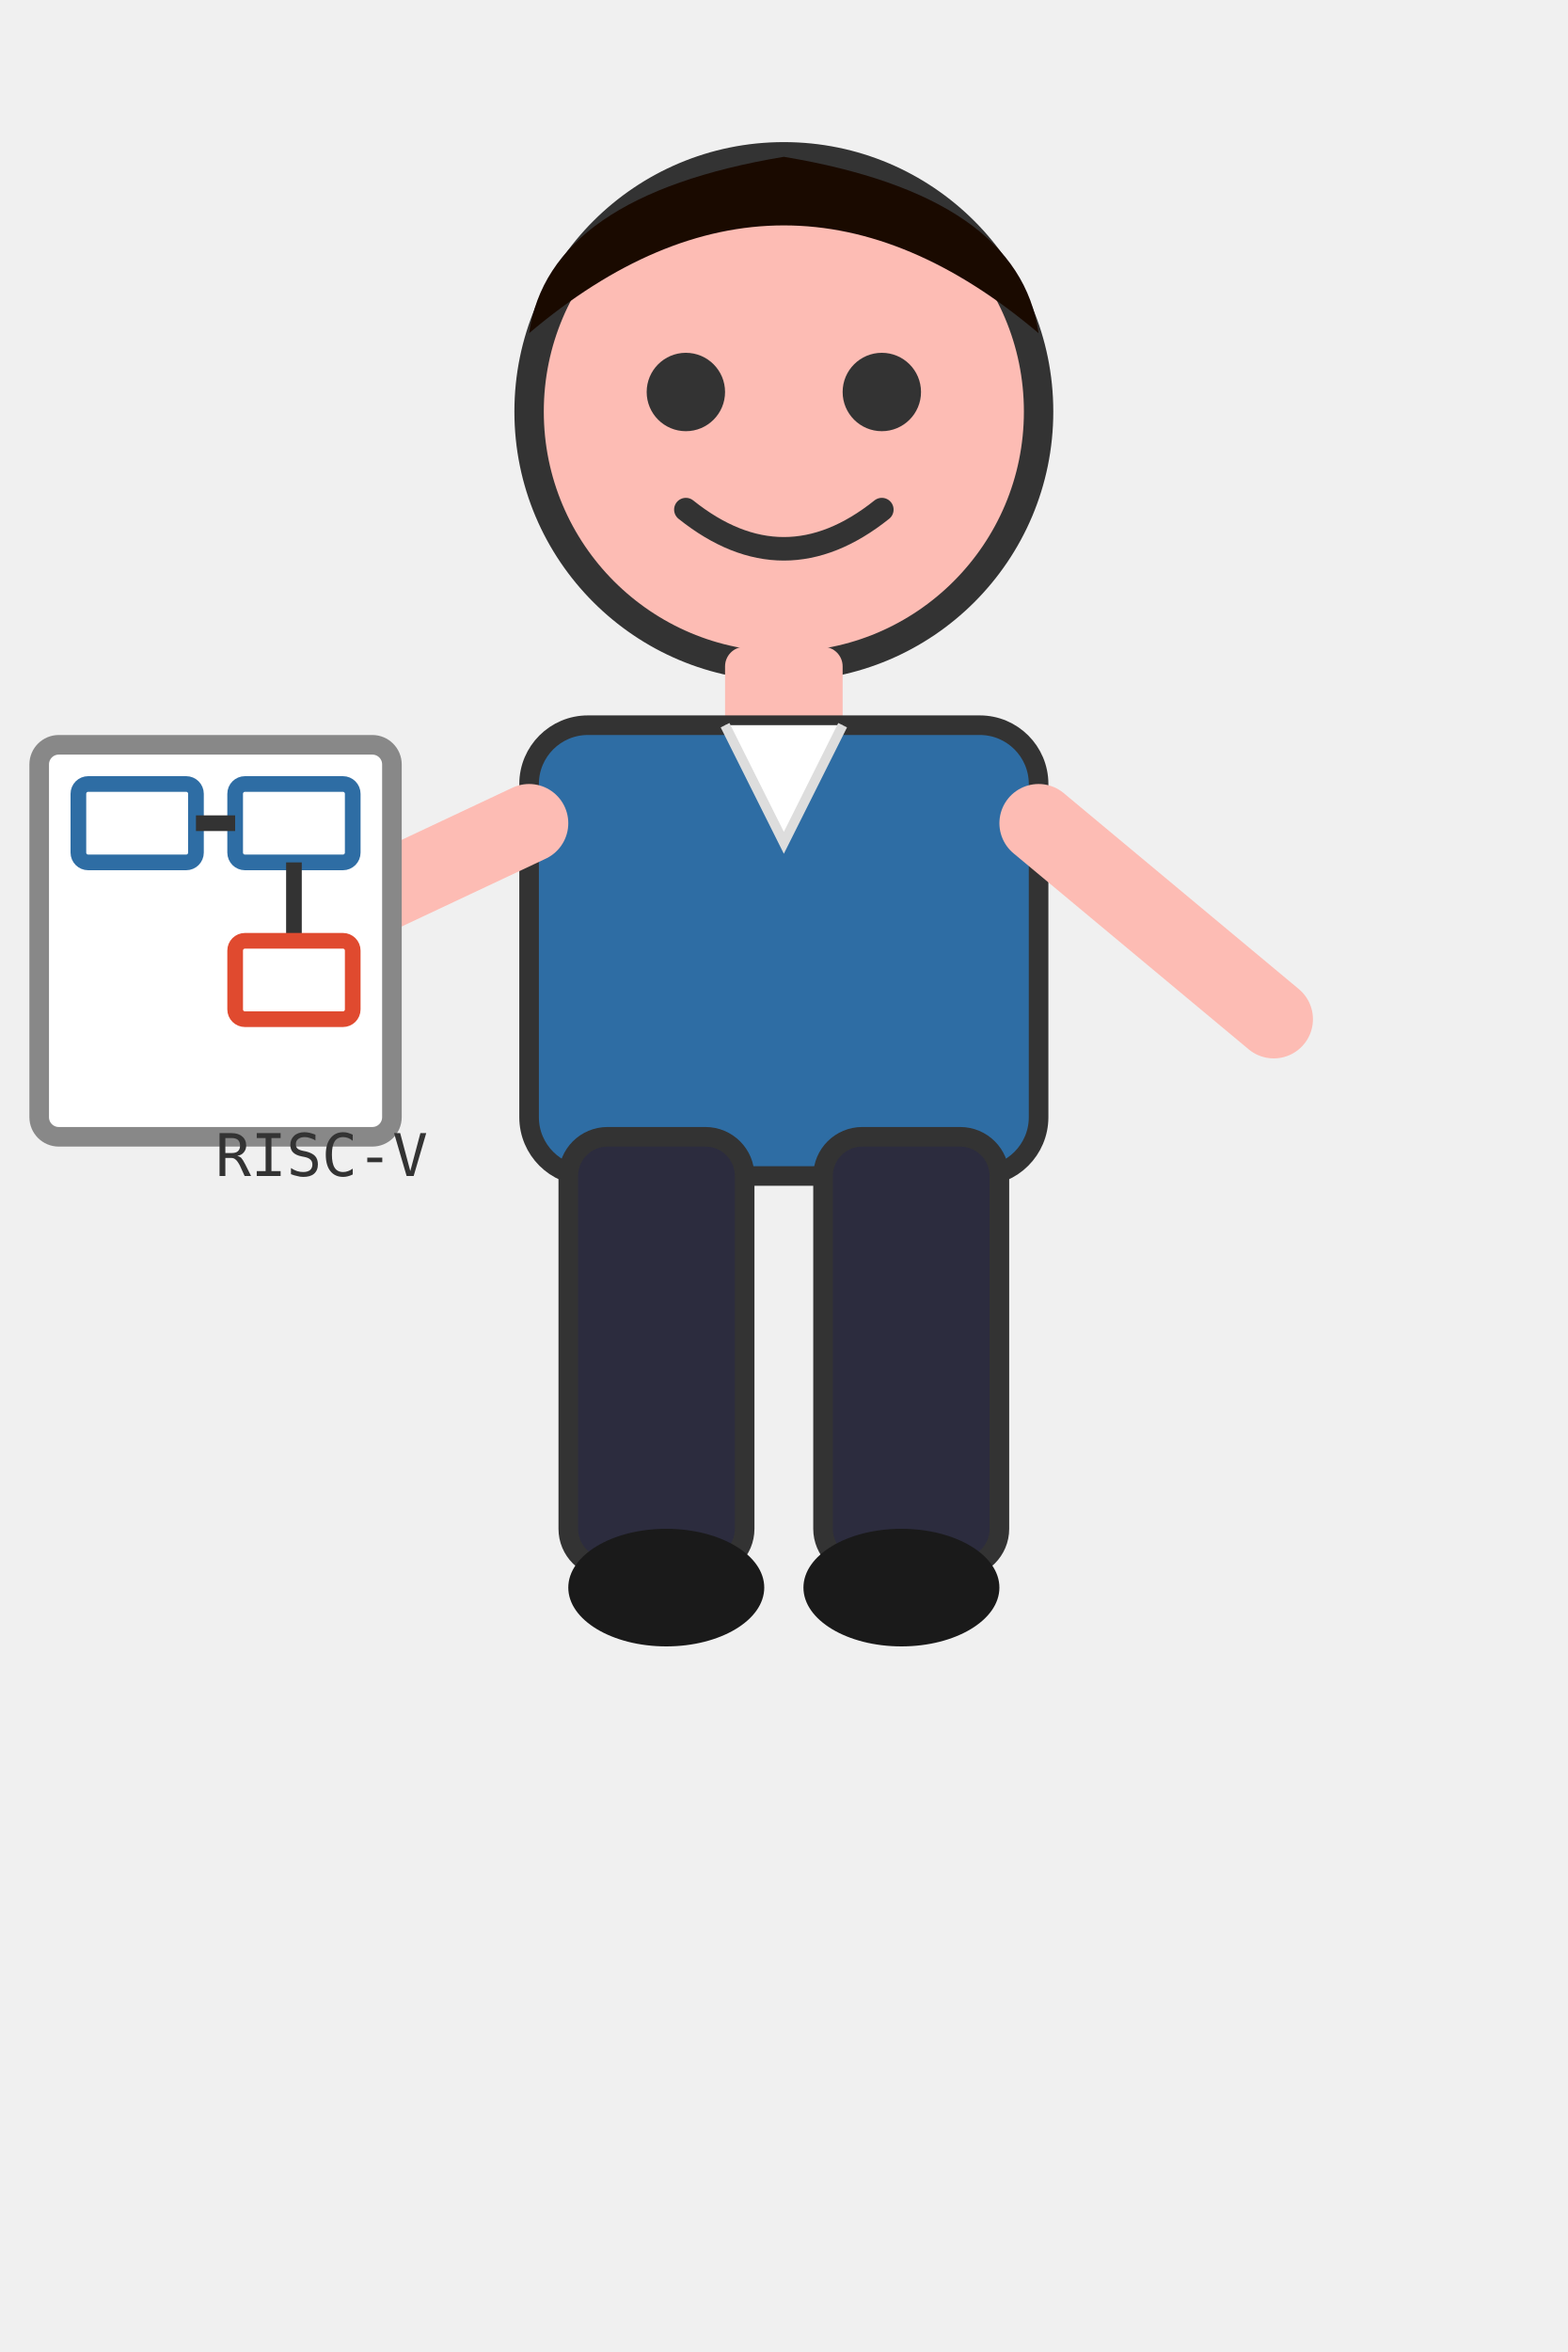
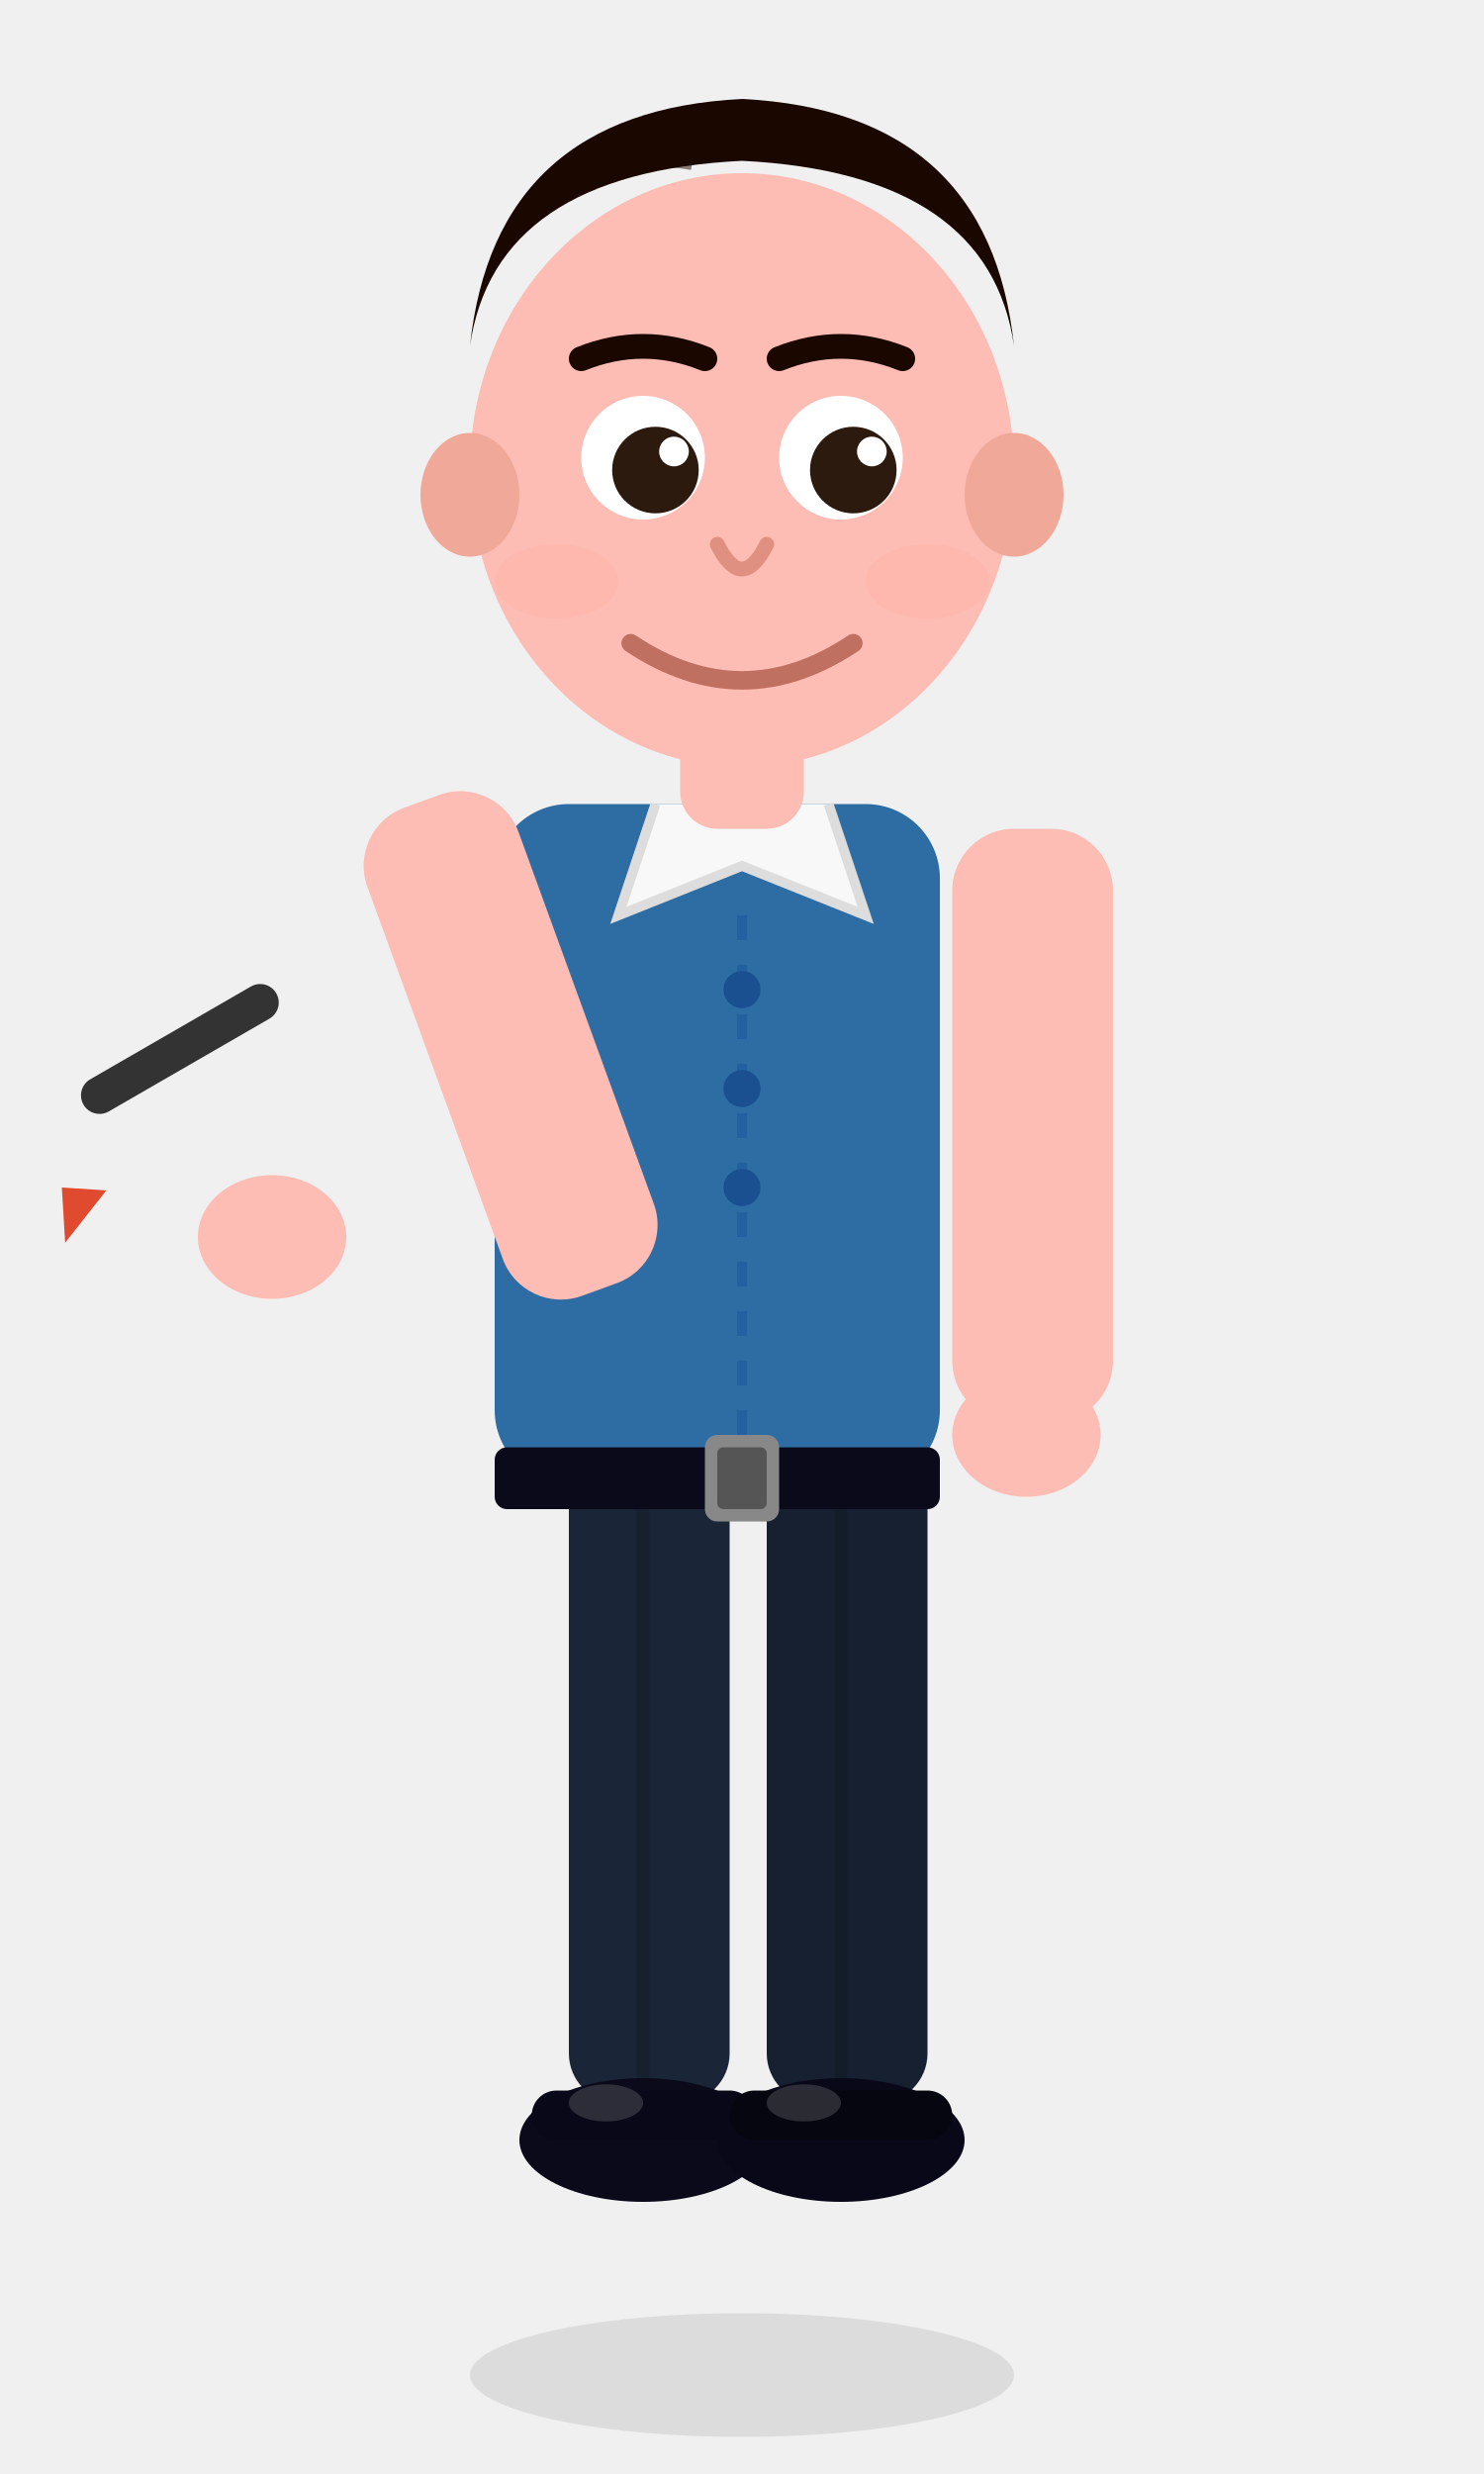
- <svg xmlns="http://www.w3.org/2000/svg" viewBox="0 0 80 120" width="80" height="120">
-   <circle cx="40" cy="21" r="13" fill="#FDBCB4" stroke="#333" stroke-width="1.5" />
-   <path d="M27 17 Q40 6 53 17 Q52 10 40 8 Q28 10 27 17Z" fill="#1A0A00" />
-   <circle cx="35" cy="20" r="2" fill="#333" />
-   <circle cx="45" cy="20" r="2" fill="#333" />
-   <path d="M35 26 Q40 30 45 26" stroke="#333" stroke-width="1.2" fill="none" stroke-linecap="round" />
-   <rect x="37" y="33" width="6" height="5" rx="1" fill="#FDBCB4" />
-   <rect x="27" y="37" width="26" height="23" rx="3" fill="#2E6DA4" stroke="#333" stroke-width="1" />
-   <path d="M37 37 L40 43 L43 37" fill="white" stroke="#ddd" stroke-width="0.5" />
-   <rect x="29" y="58" width="9" height="22" rx="2" fill="#2C2C3E" stroke="#333" stroke-width="1" />
-   <rect x="42" y="58" width="9" height="22" rx="2" fill="#2C2C3E" stroke="#333" stroke-width="1" />
-   <ellipse cx="34" cy="81" rx="5" ry="3" fill="#1A1A1A" />
-   <ellipse cx="46" cy="81" rx="5" ry="3" fill="#1A1A1A" />
-   <line x1="27" y1="42" x2="10" y2="50" stroke="#FDBCB4" stroke-width="4" stroke-linecap="round" />
-   <line x1="53" y1="42" x2="65" y2="52" stroke="#FDBCB4" stroke-width="4" stroke-linecap="round" />
-   <rect x="2" y="38" width="18" height="20" rx="1" fill="white" stroke="#888" stroke-width="1" />
-   <rect x="4" y="40" width="6" height="4" rx="0.5" fill="none" stroke="#2E6DA4" stroke-width="0.8" />
-   <rect x="12" y="40" width="6" height="4" rx="0.5" fill="none" stroke="#2E6DA4" stroke-width="0.8" />
-   <line x1="10" y1="42" x2="12" y2="42" stroke="#333" stroke-width="0.8" />
-   <line x1="15" y1="44" x2="15" y2="48" stroke="#333" stroke-width="0.8" />
-   <rect x="12" y="48" width="6" height="4" rx="0.5" fill="none" stroke="#E04A2F" stroke-width="0.8" />
-   <text x="11" y="60" font-size="3" fill="#333" font-family="monospace">RISC-V</text>
+ <svg xmlns="http://www.w3.org/2000/svg" viewBox="0 0 120 200" width="90" height="150">
+   <ellipse cx="60" cy="192" rx="22" ry="5" fill="#00000015" />
+   <rect x="46" y="118" width="13" height="52" rx="4" fill="#1A2538" />
+   <rect x="62" y="118" width="13" height="52" rx="4" fill="#162030" />
+   <line x1="52" y1="118" x2="52" y2="170" stroke="#0F1820" stroke-width="1" opacity="0.4" />
+   <line x1="68" y1="118" x2="68" y2="170" stroke="#0F1820" stroke-width="1" opacity="0.4" />
+   <ellipse cx="52" cy="173" rx="10" ry="5" fill="#0A0A1A" />
+   <ellipse cx="68" cy="173" rx="10" ry="5" fill="#080818" />
+   <rect x="43" y="169" width="18" height="4" rx="2" fill="#080818" />
+   <rect x="59" y="169" width="18" height="4" rx="2" fill="#060610" />
+   <ellipse cx="49" cy="170" rx="3" ry="1.5" fill="white" opacity="0.15" />
+   <ellipse cx="65" cy="170" rx="3" ry="1.5" fill="white" opacity="0.15" />
+   <rect x="40" y="65" width="36" height="55" rx="6" fill="#2E6DA4" />
+   <path d="M53 65 L50 74 L60 70 L70 74 L67 65" fill="#F8F8F8" stroke="#DDD" stroke-width="0.8" />
+   <line x1="60" y1="74" x2="60" y2="118" stroke="#2260A0" stroke-width="0.8" stroke-dasharray="2,2" />
+   <circle cx="60" cy="80" r="1.5" fill="#1A5090" />
+   <circle cx="60" cy="88" r="1.5" fill="#1A5090" />
+   <circle cx="60" cy="96" r="1.5" fill="#1A5090" />
+   <rect x="40" y="117" width="36" height="5" rx="1" fill="#0A0A1A" />
+   <rect x="57" y="116" width="6" height="7" rx="1" fill="#888" />
+   <rect x="58" y="117" width="4" height="5" rx="0.5" fill="#555" />
+   <rect x="28" y="67" width="13" height="42" rx="5" fill="#FDBCB4" transform="rotate(-20 28 67)" />
+   <ellipse cx="22" cy="100" rx="6" ry="5" fill="#FDBCB4" />
+   <rect x="6" y="88" width="18" height="3" rx="1.5" fill="#333" transform="rotate(-30 6 88)" />
+   <polygon points="5,96 3,100 8,98" fill="#E04A2F" transform="rotate(-30 5 96)" />
+   <rect x="77" y="67" width="13" height="48" rx="5" fill="#FDBCB4" />
+   <ellipse cx="83" cy="116" rx="6" ry="5" fill="#FDBCB4" />
+   <rect x="55" y="55" width="10" height="12" rx="3" fill="#FDBCB4" />
+   <ellipse cx="60" cy="38" rx="22" ry="24" fill="#FDBCB4" />
+   <path d="M38 28 Q40 9 60 8 Q80 9 82 28 Q80 14 60 13 Q40 14 38 28Z" fill="#1A0800" />
+   <path d="M46 14 Q50 12 56 13" stroke="#1A0800" stroke-width="1.5" fill="none" opacity="0.5" />
+   <ellipse cx="38" cy="40" rx="4" ry="5" fill="#F0A898" />
+   <ellipse cx="82" cy="40" rx="4" ry="5" fill="#F0A898" />
+   <ellipse cx="52" cy="37" rx="5" ry="5" fill="white" />
+   <ellipse cx="68" cy="37" rx="5" ry="5" fill="white" />
+   <circle cx="53" cy="38" r="3.5" fill="#2C1A0E" />
+   <circle cx="69" cy="38" r="3.5" fill="#2C1A0E" />
+   <circle cx="54.5" cy="36.5" r="1.2" fill="white" />
+   <circle cx="70.5" cy="36.5" r="1.2" fill="white" />
+   <path d="M47 29 Q52 27 57 29" stroke="#1A0800" stroke-width="2" fill="none" stroke-linecap="round" />
+   <path d="M63 29 Q68 27 73 29" stroke="#1A0800" stroke-width="2" fill="none" stroke-linecap="round" />
+   <path d="M58 44 Q60 48 62 44" stroke="#E09080" stroke-width="1.2" fill="none" stroke-linecap="round" />
+   <path d="M51 52 Q60 58 69 52" stroke="#C07060" stroke-width="1.5" fill="none" stroke-linecap="round" />
+   <ellipse cx="45" cy="47" rx="5" ry="3" fill="#FFB0A0" opacity="0.3" />
+   <ellipse cx="75" cy="47" rx="5" ry="3" fill="#FFB0A0" opacity="0.3" />
</svg>
